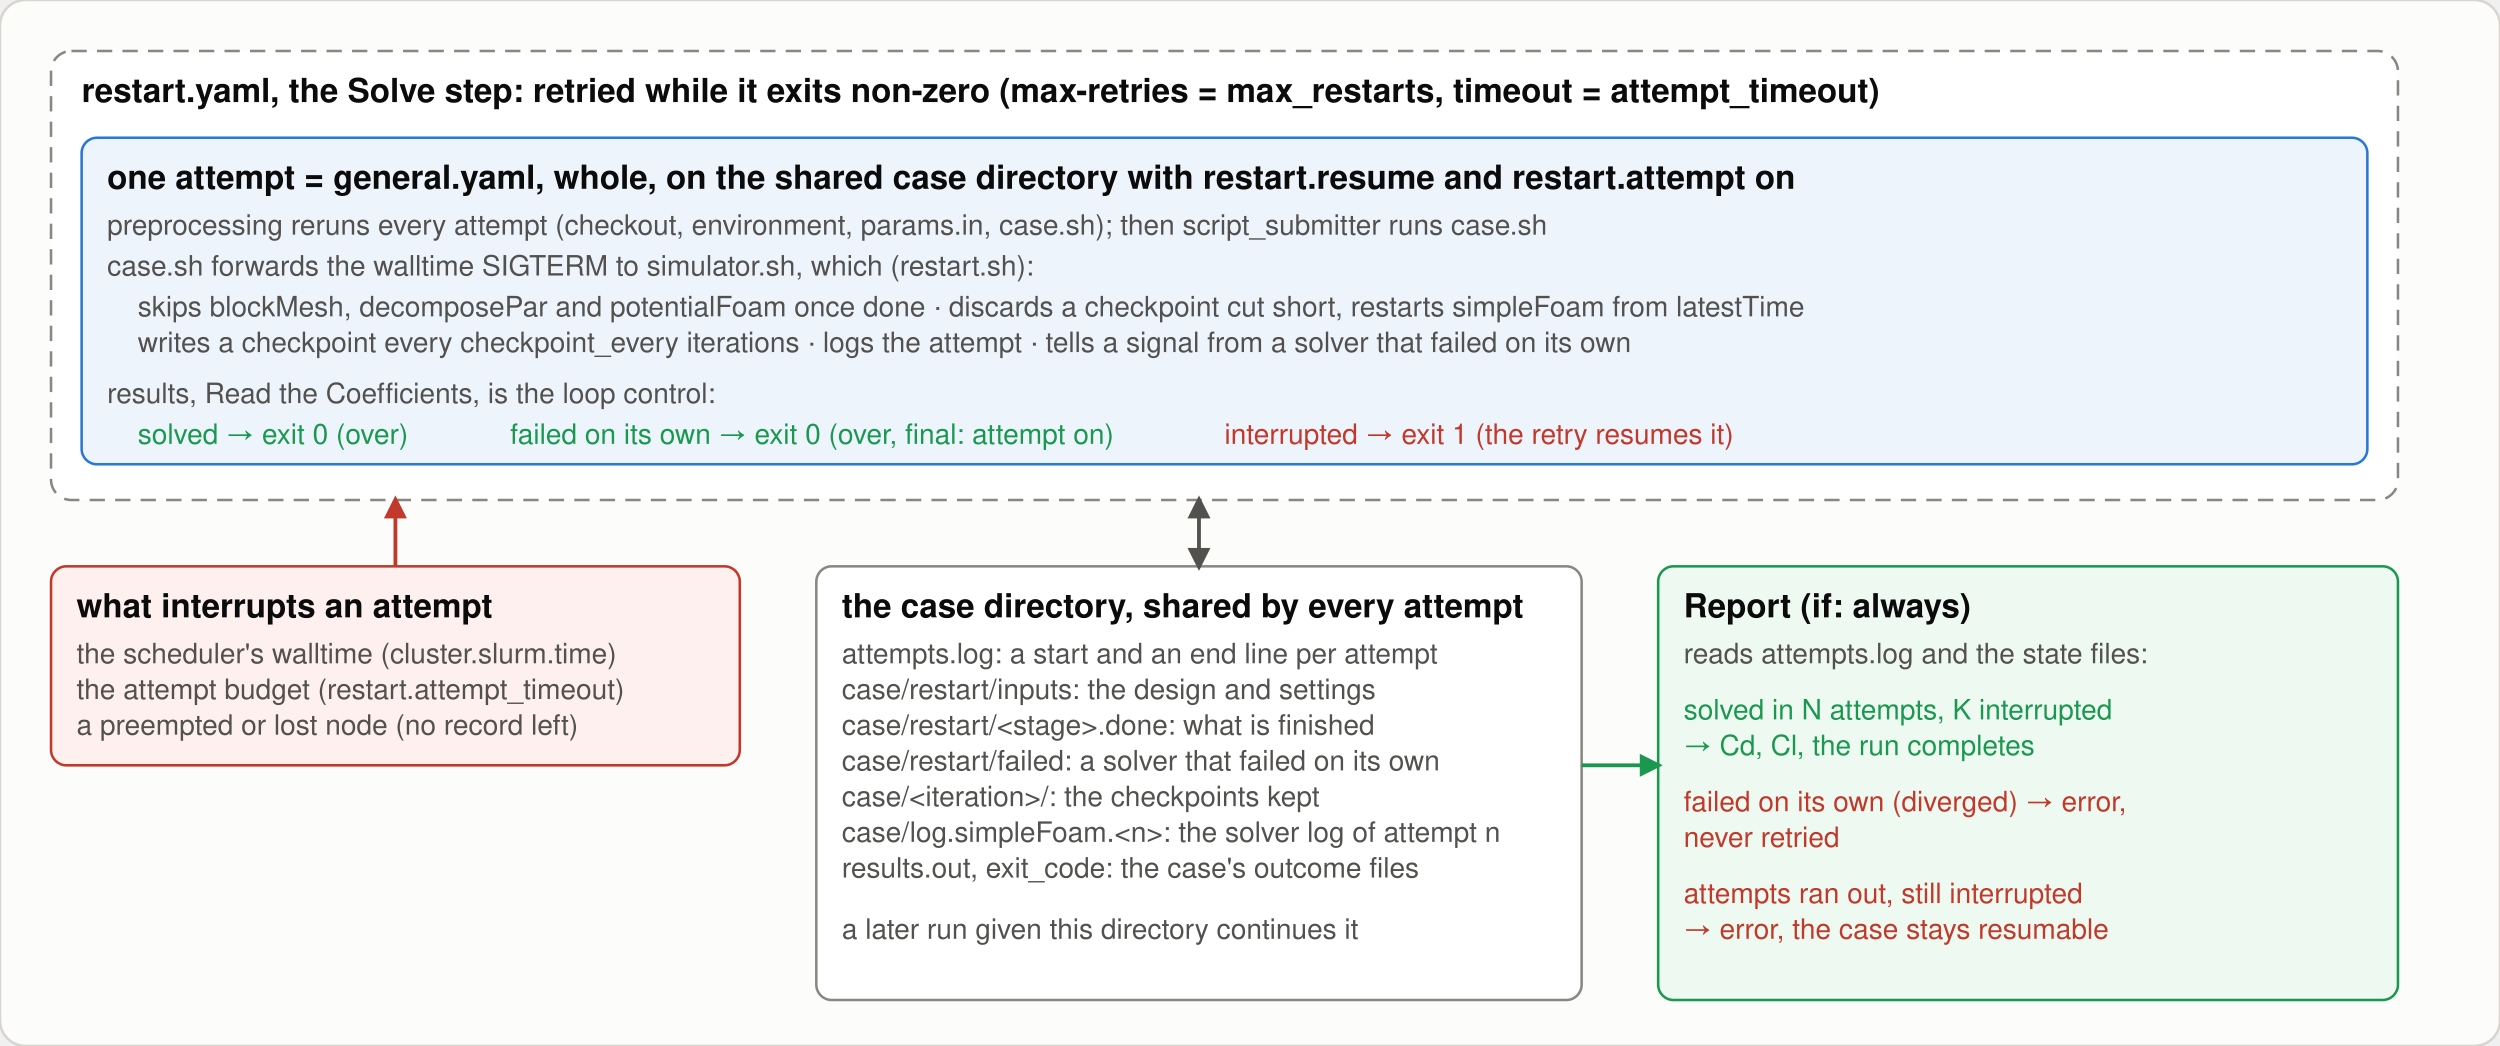
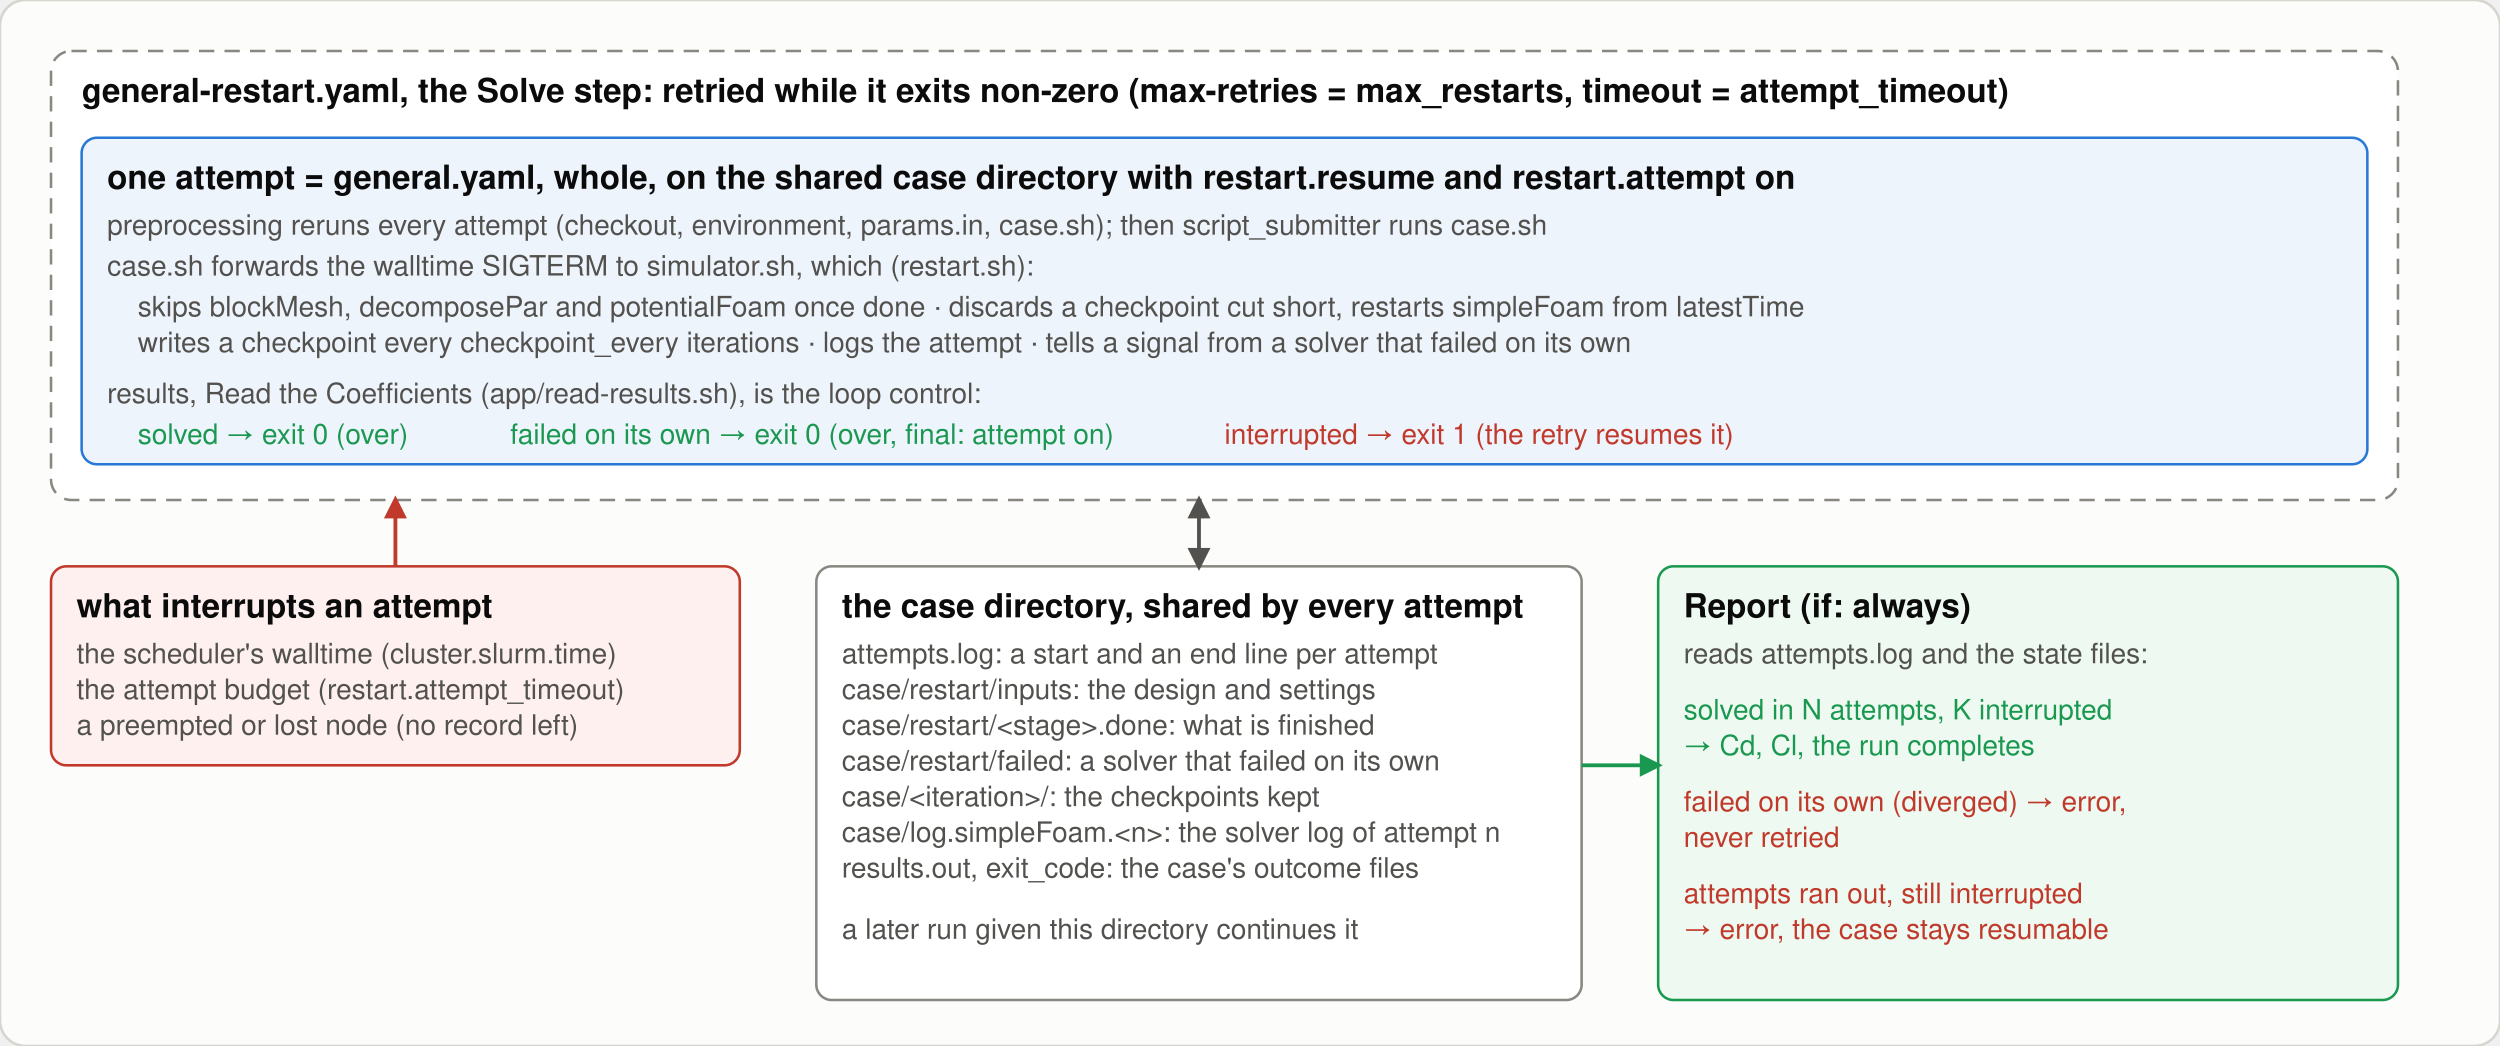
<svg xmlns="http://www.w3.org/2000/svg" width="980" height="410" viewBox="0 0 980 410" font-family="Helvetica, Arial, sans-serif">
  <defs>
    <marker id="aG" viewBox="0 0 10 10" refX="8" refY="5" markerWidth="6" markerHeight="6" orient="auto-start-reverse">
      <path d="M 0 0 L 10 5 L 0 10 z" fill="#1a9850" />
    </marker>
    <marker id="aR" viewBox="0 0 10 10" refX="8" refY="5" markerWidth="6" markerHeight="6" orient="auto-start-reverse">
      <path d="M 0 0 L 10 5 L 0 10 z" fill="#c0392b" />
    </marker>
    <marker id="aK" viewBox="0 0 10 10" refX="8" refY="5" markerWidth="6" markerHeight="6" orient="auto-start-reverse">
      <path d="M 0 0 L 10 5 L 0 10 z" fill="#52514e" />
    </marker>
  </defs>
  <rect width="980" height="410" rx="10" fill="#fcfcfb" stroke="#d8d5cf" />
  <rect x="20" y="20" width="920" height="176" rx="8" fill="#ffffff" stroke="#898781" stroke-dasharray="6 4" />
-   <text x="32" y="40" font-size="13" font-weight="bold" fill="#0b0b0b">restart.yaml, the Solve step: retried while it exits non-zero (max-retries = max_restarts, timeout = attempt_timeout)</text>
+   <text x="32" y="40" font-size="13" font-weight="bold" fill="#0b0b0b">general-restart.yaml, the Solve step: retried while it exits non-zero (max-retries = max_restarts, timeout = attempt_timeout)</text>
  <rect x="32" y="54" width="896" height="128" rx="6" fill="#eef4fc" stroke="#2a78d6" />
  <text x="42" y="74" font-size="13" font-weight="bold" fill="#0b0b0b">one attempt = general.yaml, whole, on the shared case directory with restart.resume and restart.attempt on</text>
  <text x="42" y="92" font-size="11" fill="#52514e">preprocessing reruns every attempt (checkout, environment, params.in, case.sh); then script_submitter runs case.sh</text>
  <text x="42" y="108" font-size="11" fill="#52514e">case.sh forwards the walltime SIGTERM to simulator.sh, which (restart.sh):</text>
  <text x="54" y="124" font-size="11" fill="#52514e">skips blockMesh, decomposePar and potentialFoam once done · discards a checkpoint cut short, restarts simpleFoam from latestTime</text>
  <text x="54" y="138" font-size="11" fill="#52514e">writes a checkpoint every checkpoint_every iterations · logs the attempt · tells a signal from a solver that failed on its own</text>
-   <text x="42" y="158" font-size="11" fill="#52514e">results, Read the Coefficients, is the loop control:</text>
+   <text x="42" y="158" font-size="11" fill="#52514e">results, Read the Coefficients (app/read-results.sh), is the loop control:</text>
  <text x="54" y="174" font-size="11" fill="#1a9850">solved → exit 0 (over)</text>
  <text x="200" y="174" font-size="11" fill="#1a9850">failed on its own → exit 0 (over, final: attempt on)</text>
  <text x="480" y="174" font-size="11" fill="#c0392b">interrupted → exit 1 (the retry resumes it)</text>
  <rect x="20" y="222" width="270" height="78" rx="6" fill="#fdf0ee" stroke="#c0392b" />
  <text x="30" y="242" font-size="13" font-weight="bold" fill="#0b0b0b">what interrupts an attempt</text>
  <text x="30" y="260" font-size="11" fill="#52514e">the scheduler's walltime (cluster.slurm.time)</text>
  <text x="30" y="274" font-size="11" fill="#52514e">the attempt budget (restart.attempt_timeout)</text>
  <text x="30" y="288" font-size="11" fill="#52514e">a preempted or lost node (no record left)</text>
  <line x1="155" y1="222" x2="155" y2="196" stroke="#c0392b" stroke-width="1.5" marker-end="url(#aR)" />
  <rect x="320" y="222" width="300" height="170" rx="6" fill="#ffffff" stroke="#898781" />
  <text x="330" y="242" font-size="13" font-weight="bold" fill="#0b0b0b">the case directory, shared by every attempt</text>
  <text x="330" y="260" font-size="11" fill="#52514e">attempts.log: a start and an end line per attempt</text>
  <text x="330" y="274" font-size="11" fill="#52514e">case/restart/inputs: the design and settings</text>
  <text x="330" y="288" font-size="11" fill="#52514e">case/restart/&lt;stage&gt;.done: what is finished</text>
  <text x="330" y="302" font-size="11" fill="#52514e">case/restart/failed: a solver that failed on its own</text>
  <text x="330" y="316" font-size="11" fill="#52514e">case/&lt;iteration&gt;/: the checkpoints kept</text>
  <text x="330" y="330" font-size="11" fill="#52514e">case/log.simpleFoam.&lt;n&gt;: the solver log of attempt n</text>
  <text x="330" y="344" font-size="11" fill="#52514e">results.out, exit_code: the case's outcome files</text>
  <text x="330" y="368" font-size="11" fill="#52514e">a later run given this directory continues it</text>
  <line x1="470" y1="196" x2="470" y2="222" stroke="#52514e" stroke-width="1.5" marker-start="url(#aK)" marker-end="url(#aK)" />
  <rect x="650" y="222" width="290" height="170" rx="6" fill="#eefaf1" stroke="#1a9850" />
  <text x="660" y="242" font-size="13" font-weight="bold" fill="#0b0b0b">Report (if: always)</text>
  <text x="660" y="260" font-size="11" fill="#52514e">reads attempts.log and the state files:</text>
  <text x="660" y="282" font-size="11" fill="#1a9850">solved in N attempts, K interrupted</text>
  <text x="660" y="296" font-size="11" fill="#1a9850">→ Cd, Cl, the run completes</text>
  <text x="660" y="318" font-size="11" fill="#c0392b">failed on its own (diverged) → error,</text>
  <text x="660" y="332" font-size="11" fill="#c0392b">never retried</text>
  <text x="660" y="354" font-size="11" fill="#c0392b">attempts ran out, still interrupted</text>
  <text x="660" y="368" font-size="11" fill="#c0392b">→ error, the case stays resumable</text>
  <line x1="620" y1="300" x2="650" y2="300" stroke="#1a9850" stroke-width="1.5" marker-end="url(#aG)" />
</svg>
